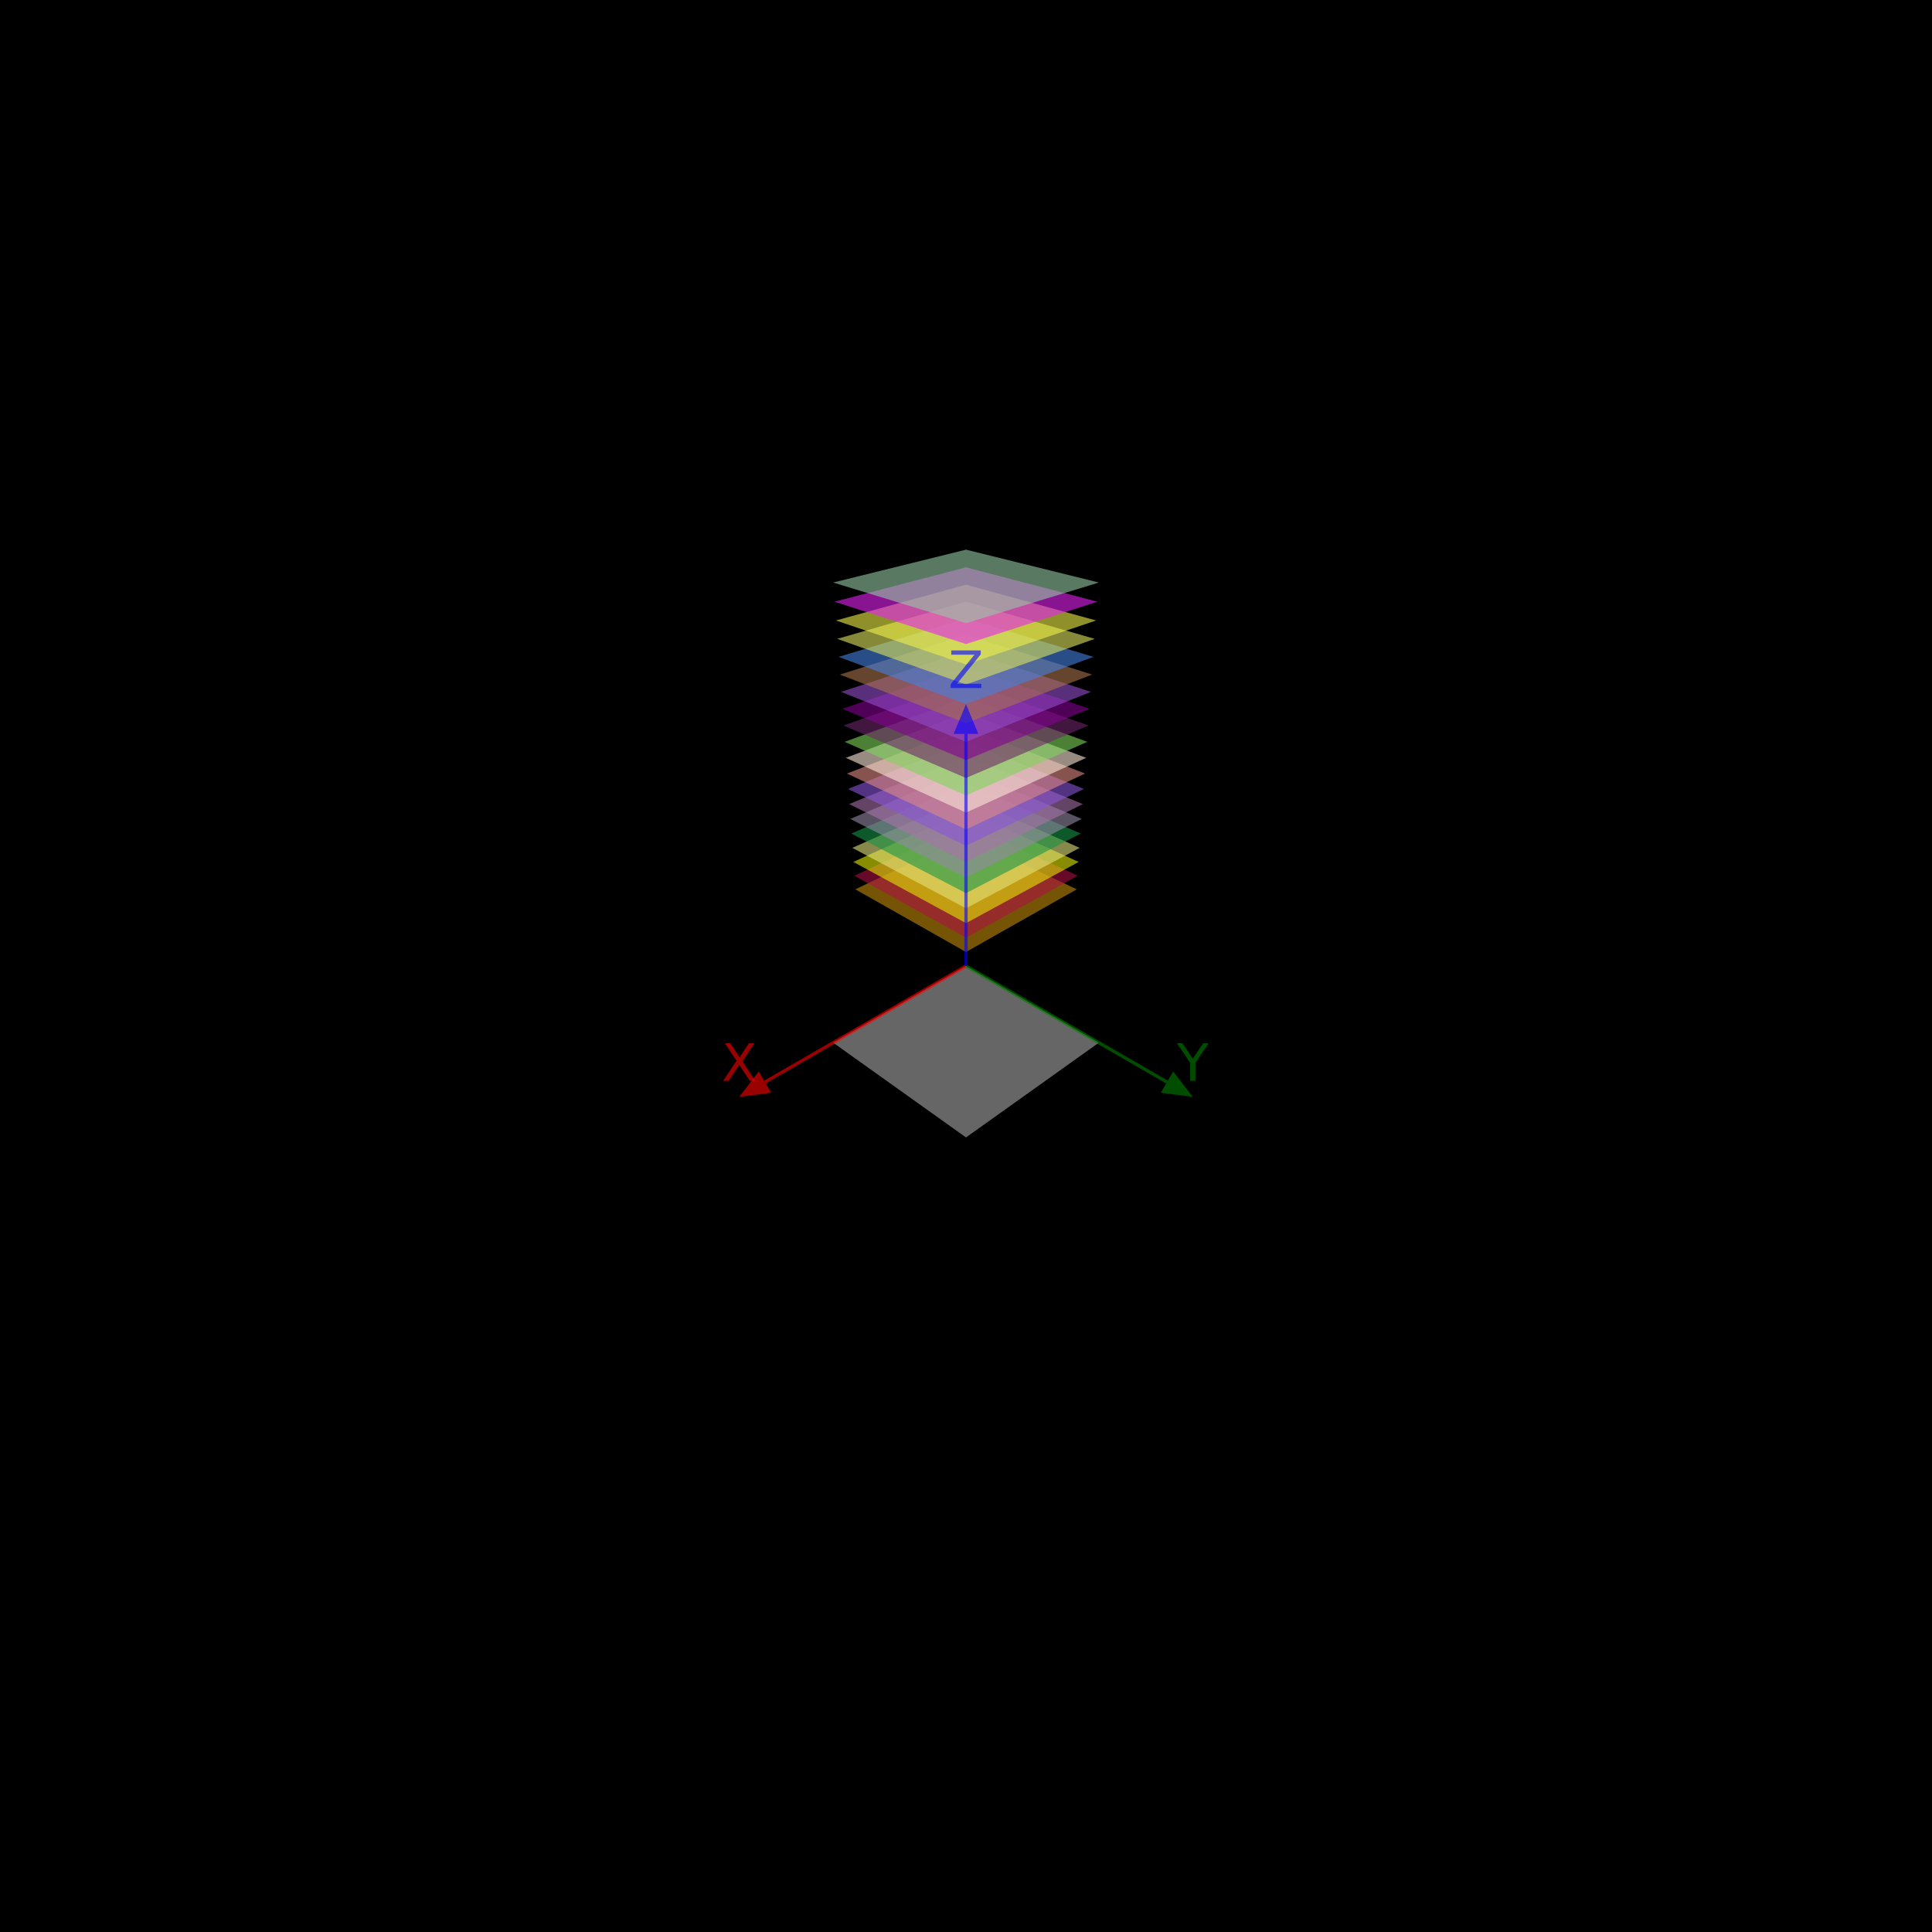
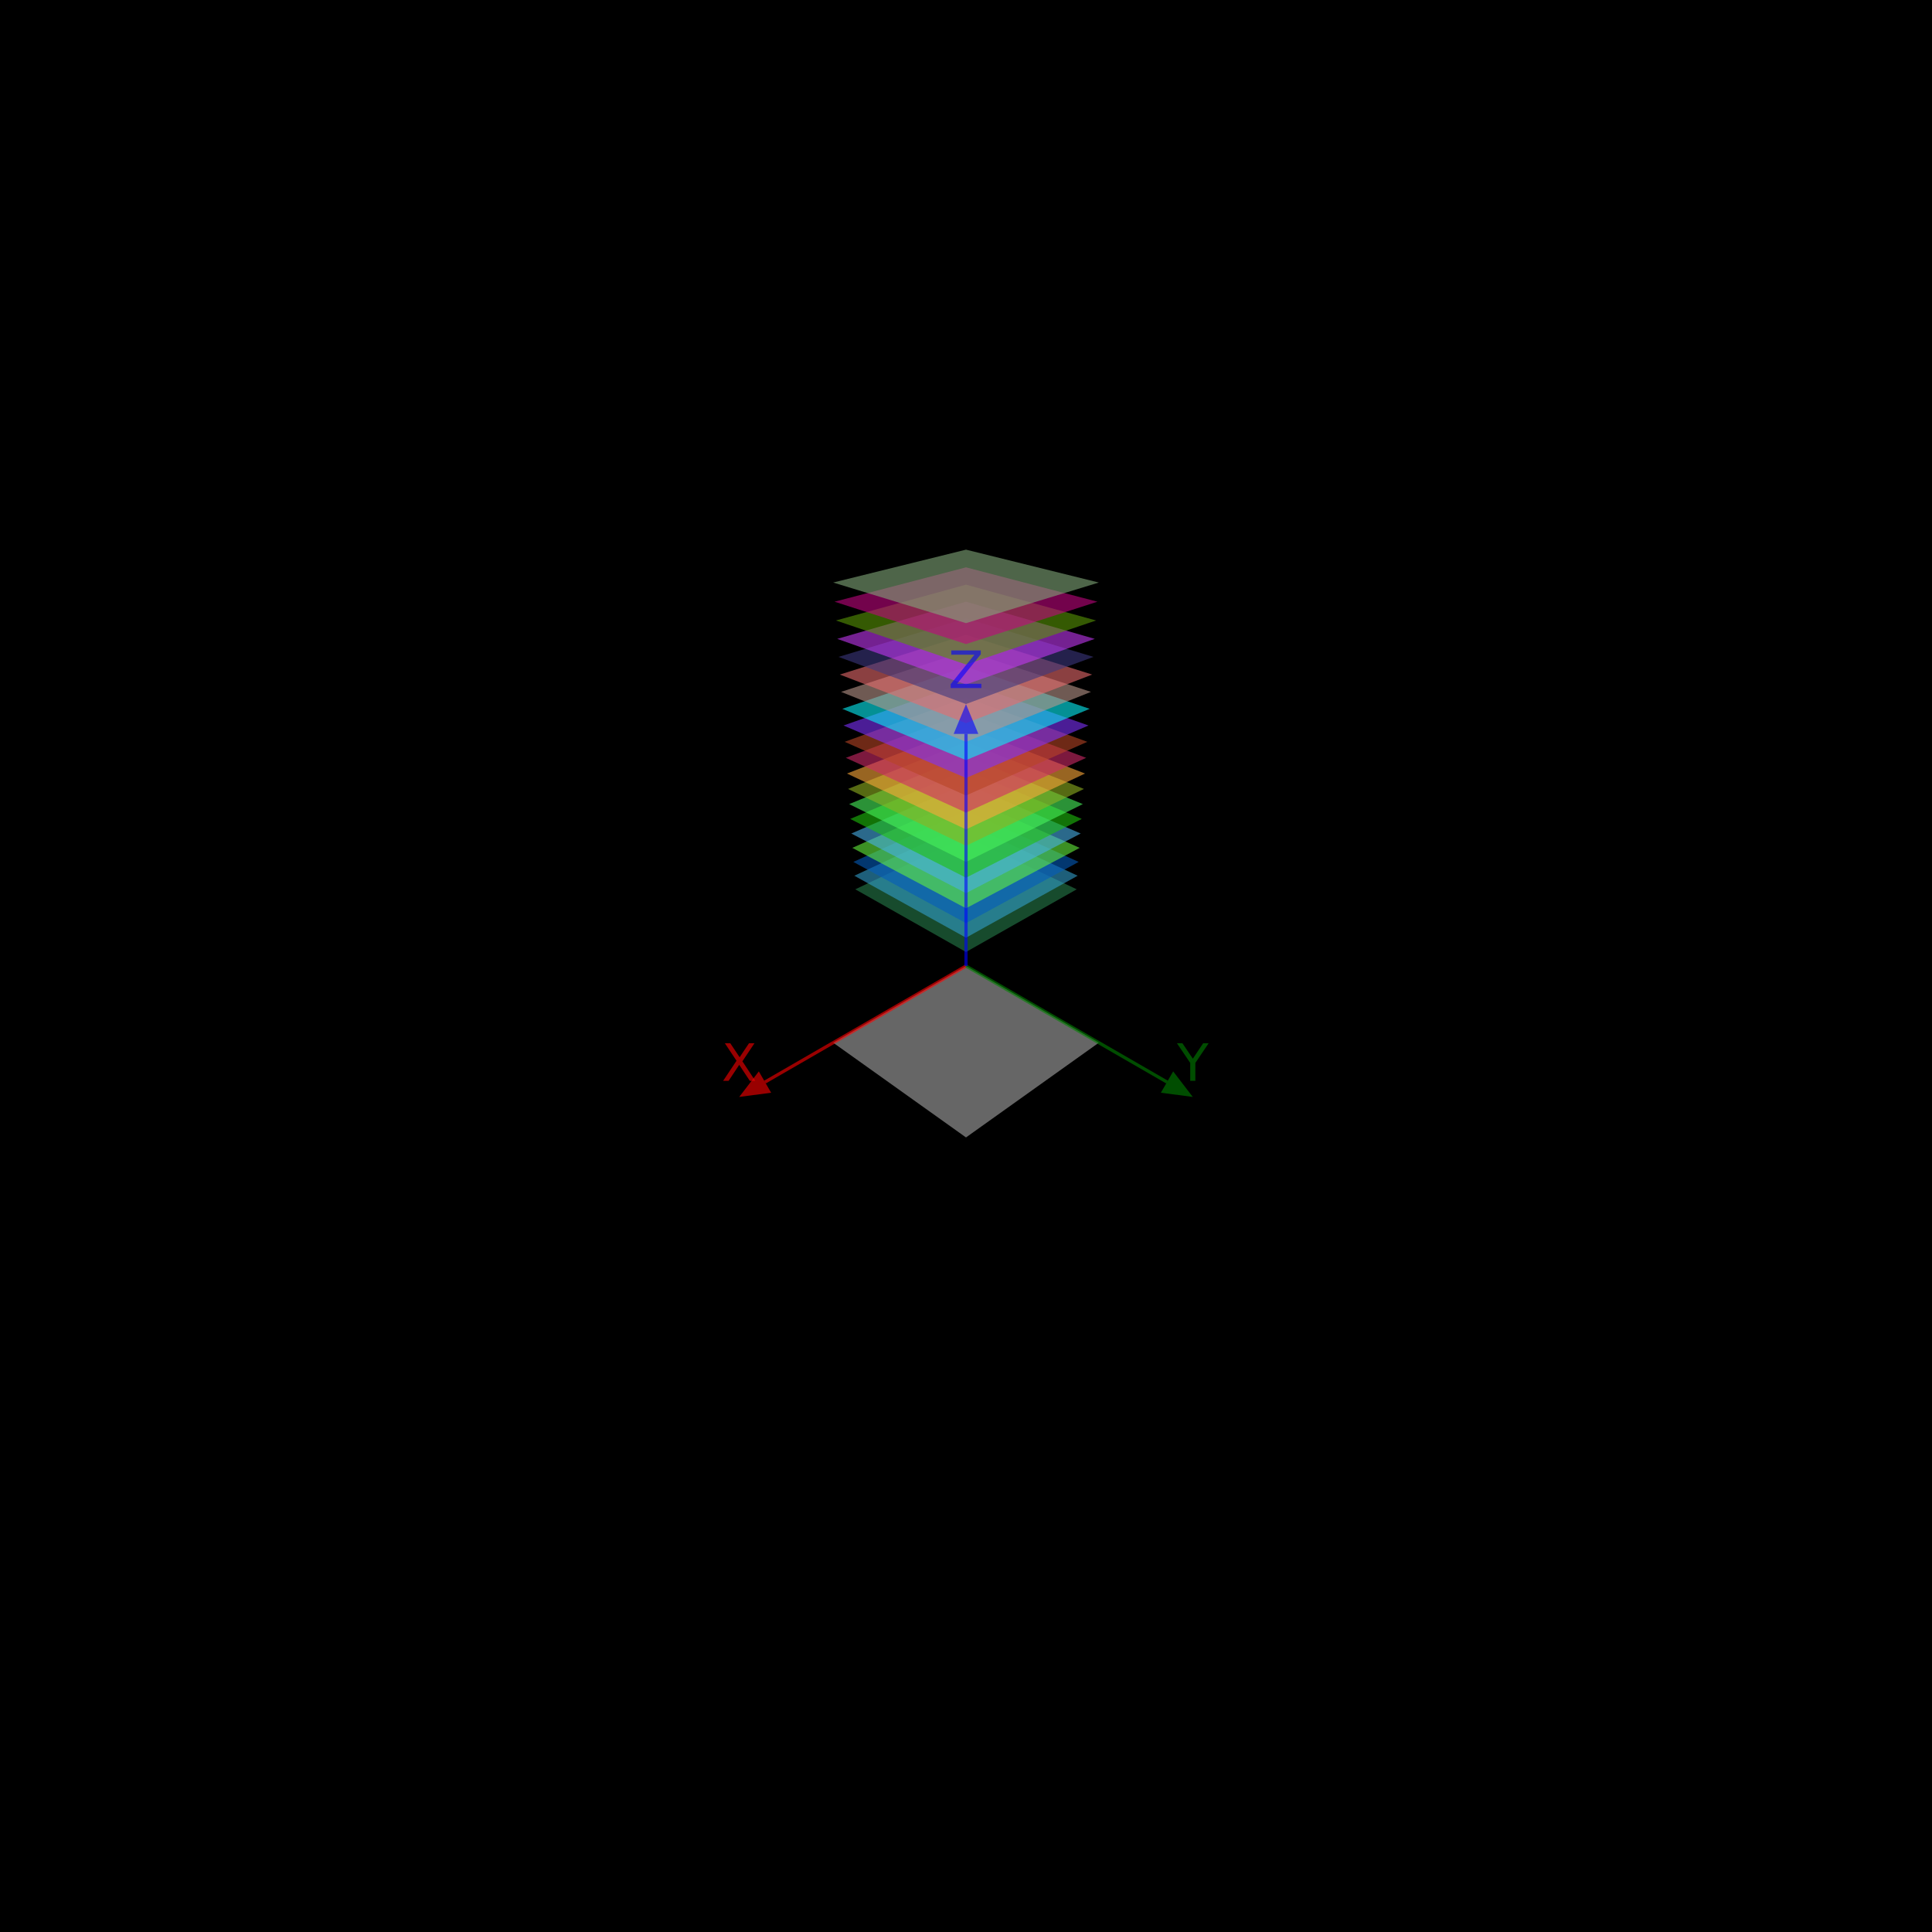
<svg xmlns="http://www.w3.org/2000/svg" xmlns:xlink="http://www.w3.org/1999/xlink" width="600pt" height="600pt" viewBox="0 0 600 600" version="1.1">
  <defs>
    <g>
      <symbol overflow="visible" id="glyph0-0">
        <path style="stroke:none;" d="M 0.797 2.828 L 0.797 -11.281 L 8.797 -11.281 L 8.797 2.828 Z M 1.703 1.938 L 7.906 1.938 L 7.906 -10.391 L 1.703 -10.391 Z M 1.703 1.938 " />
      </symbol>
      <symbol overflow="visible" id="glyph0-1">
        <path style="stroke:none;" d="M 1.016 -11.672 L 2.703 -11.672 L 5.609 -7.328 L 8.516 -11.672 L 10.219 -11.672 L 6.469 -6.062 L 10.469 0 L 8.766 0 L 5.484 -4.969 L 2.188 0 L 0.484 0 L 4.641 -6.234 Z M 1.016 -11.672 " />
      </symbol>
      <symbol overflow="visible" id="glyph0-2">
        <path style="stroke:none;" d="M -0.031 -11.672 L 1.672 -11.672 L 4.906 -6.875 L 8.109 -11.672 L 9.812 -11.672 L 5.688 -5.562 L 5.688 0 L 4.094 0 L 4.094 -5.562 Z M -0.031 -11.672 " />
      </symbol>
      <symbol overflow="visible" id="glyph0-3">
        <path style="stroke:none;" d="M 0.906 -11.672 L 10.062 -11.672 L 10.062 -10.469 L 2.688 -1.328 L 10.25 -1.328 L 10.25 0 L 0.719 0 L 0.719 -1.203 L 8.094 -10.344 L 0.906 -10.344 Z M 0.906 -11.672 " />
      </symbol>
    </g>
  </defs>
  <g id="surface113">
    <rect x="0" y="0" width="600" height="600" style="fill:rgb(0%,0%,0%);fill-opacity:1;stroke:none;" />
    <path style=" stroke:none;fill-rule:nonzero;fill:rgb(40%,40%,40%);fill-opacity:1;" d="M 300 300 L 258.746 323.816 L 300 353.242 L 341.254 323.816 Z M 300 300 " />
-     <path style=" stroke:none;fill-rule:nonzero;fill:rgb(76.888%,55.223%,3.354%);fill-opacity:0.6;" d="M 300 259.855 L 265.621 276.184 L 300 295.648 L 334.379 276.184 Z M 300 259.855 " />
-     <path style=" stroke:none;fill-rule:nonzero;fill:rgb(67.546%,7.143%,26.482%);fill-opacity:0.6;" d="M 300 255.848 L 265.316 271.965 L 300 291.211 L 334.684 271.965 Z M 300 255.848 " />
-     <path style=" stroke:none;fill-rule:nonzero;fill:rgb(89.149%,91.799%,0.654%);fill-opacity:0.6;" d="M 300 251.777 L 265.008 267.676 L 300 286.691 L 334.992 267.676 Z M 300 251.777 " />
-     <path style=" stroke:none;fill-rule:nonzero;fill:rgb(88.507%,88.997%,48.94%);fill-opacity:0.6;" d="M 300 247.641 L 264.691 263.309 L 300 282.078 L 335.309 263.309 Z M 300 247.641 " />
-     <path style=" stroke:none;fill-rule:nonzero;fill:rgb(9.563%,58.618%,27.274%);fill-opacity:0.6;" d="M 300 243.43 L 264.371 258.859 L 300 277.371 L 335.629 258.859 Z M 300 243.43 " />
-     <path style=" stroke:none;fill-rule:nonzero;fill:rgb(57.687%,53.74%,64.061%);fill-opacity:0.6;" d="M 300 239.152 L 264.043 254.328 L 300 272.574 L 335.957 254.328 Z M 300 239.152 " />
-     <path style=" stroke:none;fill-rule:nonzero;fill:rgb(65.68%,44.253%,66.241%);fill-opacity:0.6;" d="M 300 234.801 L 263.711 249.719 L 300 267.676 L 336.289 249.719 Z M 300 234.801 " />
-     <path style=" stroke:none;fill-rule:nonzero;fill:rgb(53.622%,33.653%,84.531%);fill-opacity:0.6;" d="M 300 230.379 L 263.371 245.016 L 300 262.676 L 336.629 245.016 Z M 300 230.379 " />
-     <path style=" stroke:none;fill-rule:nonzero;fill:rgb(87.897%,54.643%,51.061%);fill-opacity:0.6;" d="M 300 225.875 L 263.027 240.23 L 300 257.574 L 336.973 240.23 Z M 300 225.875 " />
-     <path style=" stroke:none;fill-rule:nonzero;fill:rgb(98.452%,90.803%,84.524%);fill-opacity:0.6;" d="M 300 221.297 L 262.676 235.352 L 300 252.363 L 337.324 235.352 Z M 300 221.297 " />
-     <path style=" stroke:none;fill-rule:nonzero;fill:rgb(49.519%,83.704%,34.903%);fill-opacity:0.6;" d="M 300 216.637 L 262.316 230.379 L 300 247.043 L 337.684 230.379 Z M 300 216.637 " />
-     <path style=" stroke:none;fill-rule:nonzero;fill:rgb(43.187%,15.239%,41.041%);fill-opacity:0.6;" d="M 300 211.895 L 261.949 225.309 L 300 241.605 L 338.051 225.309 Z M 300 211.895 " />
-     <path style=" stroke:none;fill-rule:nonzero;fill:rgb(51.508%,0.673%,56.841%);fill-opacity:0.6;" d="M 300 207.066 L 261.578 220.137 L 300 236.055 L 338.422 220.137 Z M 300 207.066 " />
-     <path style=" stroke:none;fill-rule:nonzero;fill:rgb(58.402%,30.123%,79.689%);fill-opacity:0.6;" d="M 300 202.152 L 261.195 214.867 L 300 230.379 L 338.805 214.867 Z M 300 202.152 " />
-     <path style=" stroke:none;fill-rule:nonzero;fill:rgb(66.438%,45.439%,29.781%);fill-opacity:0.6;" d="M 300 197.148 L 260.809 209.492 L 300 224.574 L 339.191 209.492 Z M 300 197.148 " />
-     <path style=" stroke:none;fill-rule:nonzero;fill:rgb(27.123%,50.778%,88.369%);fill-opacity:0.6;" d="M 300 192.051 L 260.414 204.004 L 300 218.645 L 339.586 204.004 Z M 300 192.051 " />
-     <path style=" stroke:none;fill-rule:nonzero;fill:rgb(87.037%,89.808%,36.787%);fill-opacity:0.6;" d="M 300 186.863 L 260.008 198.406 L 300 212.574 L 339.992 198.406 Z M 300 186.863 " />
-     <path style=" stroke:none;fill-rule:nonzero;fill:rgb(94.22%,94.268%,27.762%);fill-opacity:0.6;" d="M 300 181.574 L 259.598 192.695 L 300 206.371 L 340.402 192.695 Z M 300 181.574 " />
-     <path style=" stroke:none;fill-rule:nonzero;fill:rgb(89.587%,13.139%,95.753%);fill-opacity:0.6;" d="M 300 176.191 L 259.176 186.863 L 300 200.02 L 340.824 186.863 Z M 300 176.191 " />
-     <path style=" stroke:none;fill-rule:nonzero;fill:rgb(58.865%,78.852%,65.117%);fill-opacity:0.6;" d="M 300 170.699 L 258.746 180.91 L 300 193.52 L 341.254 180.91 Z M 300 170.699 " />
+     <path style=" stroke:none;fill-rule:nonzero;fill:rgb(15.319%,49.059%,29.749%);fill-opacity:0.6;" d="M 300 259.855 L 265.621 276.184 L 300 295.648 L 334.379 276.184 Z M 300 259.855 " />
+     <path style=" stroke:none;fill-rule:nonzero;fill:rgb(20.196%,62.271%,79.931%);fill-opacity:0.6;" d="M 300 255.848 L 265.316 271.965 L 300 291.211 L 334.684 271.965 Z M 300 255.848 " />
+     <path style=" stroke:none;fill-rule:nonzero;fill:rgb(1.634%,35.927%,73.027%);fill-opacity:0.6;" d="M 300 251.777 L 265.008 267.676 L 300 286.691 L 334.992 267.676 Z M 300 251.777 " />
+     <path style=" stroke:none;fill-rule:nonzero;fill:rgb(39.177%,94.103%,23.965%);fill-opacity:0.6;" d="M 300 247.641 L 264.691 263.309 L 300 282.078 L 335.309 263.309 Z M 300 247.641 " />
+     <path style=" stroke:none;fill-rule:nonzero;fill:rgb(28.411%,68.606%,90.987%);fill-opacity:0.6;" d="M 300 243.43 L 264.371 258.859 L 300 277.371 L 335.629 258.859 Z M 300 243.43 " />
+     <path style=" stroke:none;fill-rule:nonzero;fill:rgb(12.142%,75.196%,4.93%);fill-opacity:0.6;" d="M 300 239.152 L 264.043 254.328 L 300 272.574 L 335.957 254.328 Z M 300 239.152 " />
+     <path style=" stroke:none;fill-rule:nonzero;fill:rgb(28.518%,95.305%,35.92%);fill-opacity:0.6;" d="M 300 234.801 L 263.711 249.719 L 300 267.676 L 336.289 249.719 Z M 300 234.801 " />
+     <path style=" stroke:none;fill-rule:nonzero;fill:rgb(56.467%,68.917%,12.759%);fill-opacity:0.6;" d="M 300 230.379 L 263.371 245.016 L 300 262.676 L 336.629 245.016 Z M 300 230.379 " />
+     <path style=" stroke:none;fill-rule:nonzero;fill:rgb(99.093%,65.743%,22.647%);fill-opacity:0.6;" d="M 300 225.875 L 263.027 240.23 L 300 257.574 L 336.973 240.23 Z M 300 225.875 " />
+     <path style=" stroke:none;fill-rule:nonzero;fill:rgb(81.356%,16.413%,40.803%);fill-opacity:0.6;" d="M 300 221.297 L 262.676 235.352 L 300 252.363 L 337.324 235.352 Z M 300 221.297 " />
+     <path style=" stroke:none;fill-rule:nonzero;fill:rgb(72.179%,27.183%,14.546%);fill-opacity:0.6;" d="M 300 216.637 L 262.316 230.379 L 300 247.043 L 337.684 230.379 Z M 300 216.637 " />
+     <path style=" stroke:none;fill-rule:nonzero;fill:rgb(49.468%,19.084%,98.035%);fill-opacity:0.6;" d="M 300 211.895 L 261.949 225.309 L 300 241.605 L 338.051 225.309 Z M 300 211.895 " />
+     <path style=" stroke:none;fill-rule:nonzero;fill:rgb(3.153%,94.055%,96.639%);fill-opacity:0.6;" d="M 300 207.066 L 261.578 220.137 L 300 236.055 L 338.422 220.137 Z M 300 207.066 " />
+     <path style=" stroke:none;fill-rule:nonzero;fill:rgb(72.456%,59.017%,54.284%);fill-opacity:0.6;" d="M 300 202.152 L 261.195 214.867 L 300 230.379 L 338.805 214.867 Z M 300 202.152 " />
+     <path style=" stroke:none;fill-rule:nonzero;fill:rgb(91.156%,41.975%,42.185%);fill-opacity:0.6;" d="M 300 197.148 L 260.809 209.492 L 300 224.574 L 339.191 209.492 Z M 300 197.148 " />
+     <path style=" stroke:none;fill-rule:nonzero;fill:rgb(23.391%,21.393%,49.93%);fill-opacity:0.6;" d="M 300 192.051 L 260.414 204.004 L 300 218.645 L 339.586 204.004 Z M 300 192.051 " />
+     <path style=" stroke:none;fill-rule:nonzero;fill:rgb(75.808%,21.55%,94.489%);fill-opacity:0.6;" d="M 300 186.863 L 260.008 198.406 L 300 212.574 L 339.992 198.406 Z M 300 186.863 " />
+     <path style=" stroke:none;fill-rule:nonzero;fill:rgb(34.865%,58.675%,2.371%);fill-opacity:0.6;" d="M 300 181.574 L 259.598 192.695 L 300 206.371 L 340.402 192.695 Z M 300 181.574 " />
+     <path style=" stroke:none;fill-rule:nonzero;fill:rgb(75.299%,2.21%,49.857%);fill-opacity:0.6;" d="M 300 176.191 L 259.176 186.863 L 300 200.02 L 340.824 186.863 Z M 300 176.191 " />
+     <path style=" stroke:none;fill-rule:nonzero;fill:rgb(51.069%,66.051%,47.974%);fill-opacity:0.6;" d="M 300 170.699 L 258.746 180.91 L 300 193.52 L 341.254 180.91 Z M 300 170.699 " />
    <path style="fill:none;stroke-width:1;stroke-linecap:butt;stroke-linejoin:miter;stroke:rgb(100%,0%,0%);stroke-opacity:0.6;stroke-miterlimit:10;" d="M 300 300 L 237.57 336.043 " />
    <path style=" stroke:none;fill-rule:nonzero;fill:rgb(100%,0%,0%);fill-opacity:0.6;" d="M 239.484 339.355 L 229.57 340.664 L 235.66 332.73 " />
    <g style="fill:rgb(100%,0%,0%);fill-opacity:0.6;">
      <use xlink:href="#glyph0-1" x="224.091" y="335.662" />
    </g>
    <path style="fill:none;stroke-width:1;stroke-linecap:butt;stroke-linejoin:miter;stroke:rgb(0%,50.196%,0%);stroke-opacity:0.6;stroke-miterlimit:10;" d="M 300 300 L 362.43 336.043 " />
    <path style=" stroke:none;fill-rule:nonzero;fill:rgb(0%,50.196%,0%);fill-opacity:0.6;" d="M 364.34 332.73 L 370.43 340.664 L 360.516 339.355 " />
    <g style="fill:rgb(0%,50.196%,0%);fill-opacity:0.6;">
      <use xlink:href="#glyph0-2" x="365.542" y="335.662" />
    </g>
    <path style="fill:none;stroke-width:1;stroke-linecap:butt;stroke-linejoin:miter;stroke:rgb(0%,0%,100%);stroke-opacity:0.6;stroke-miterlimit:10;" d="M 300 300 L 300 227.914 " />
    <path style=" stroke:none;fill-rule:nonzero;fill:rgb(0%,0%,100%);fill-opacity:0.6;" d="M 296.172 227.914 L 300 218.676 L 303.828 227.914 " />
    <g style="fill:rgb(0%,0%,100%);fill-opacity:0.6;">
      <use xlink:href="#glyph0-3" x="294.52" y="213.676" />
    </g>
  </g>
</svg>
